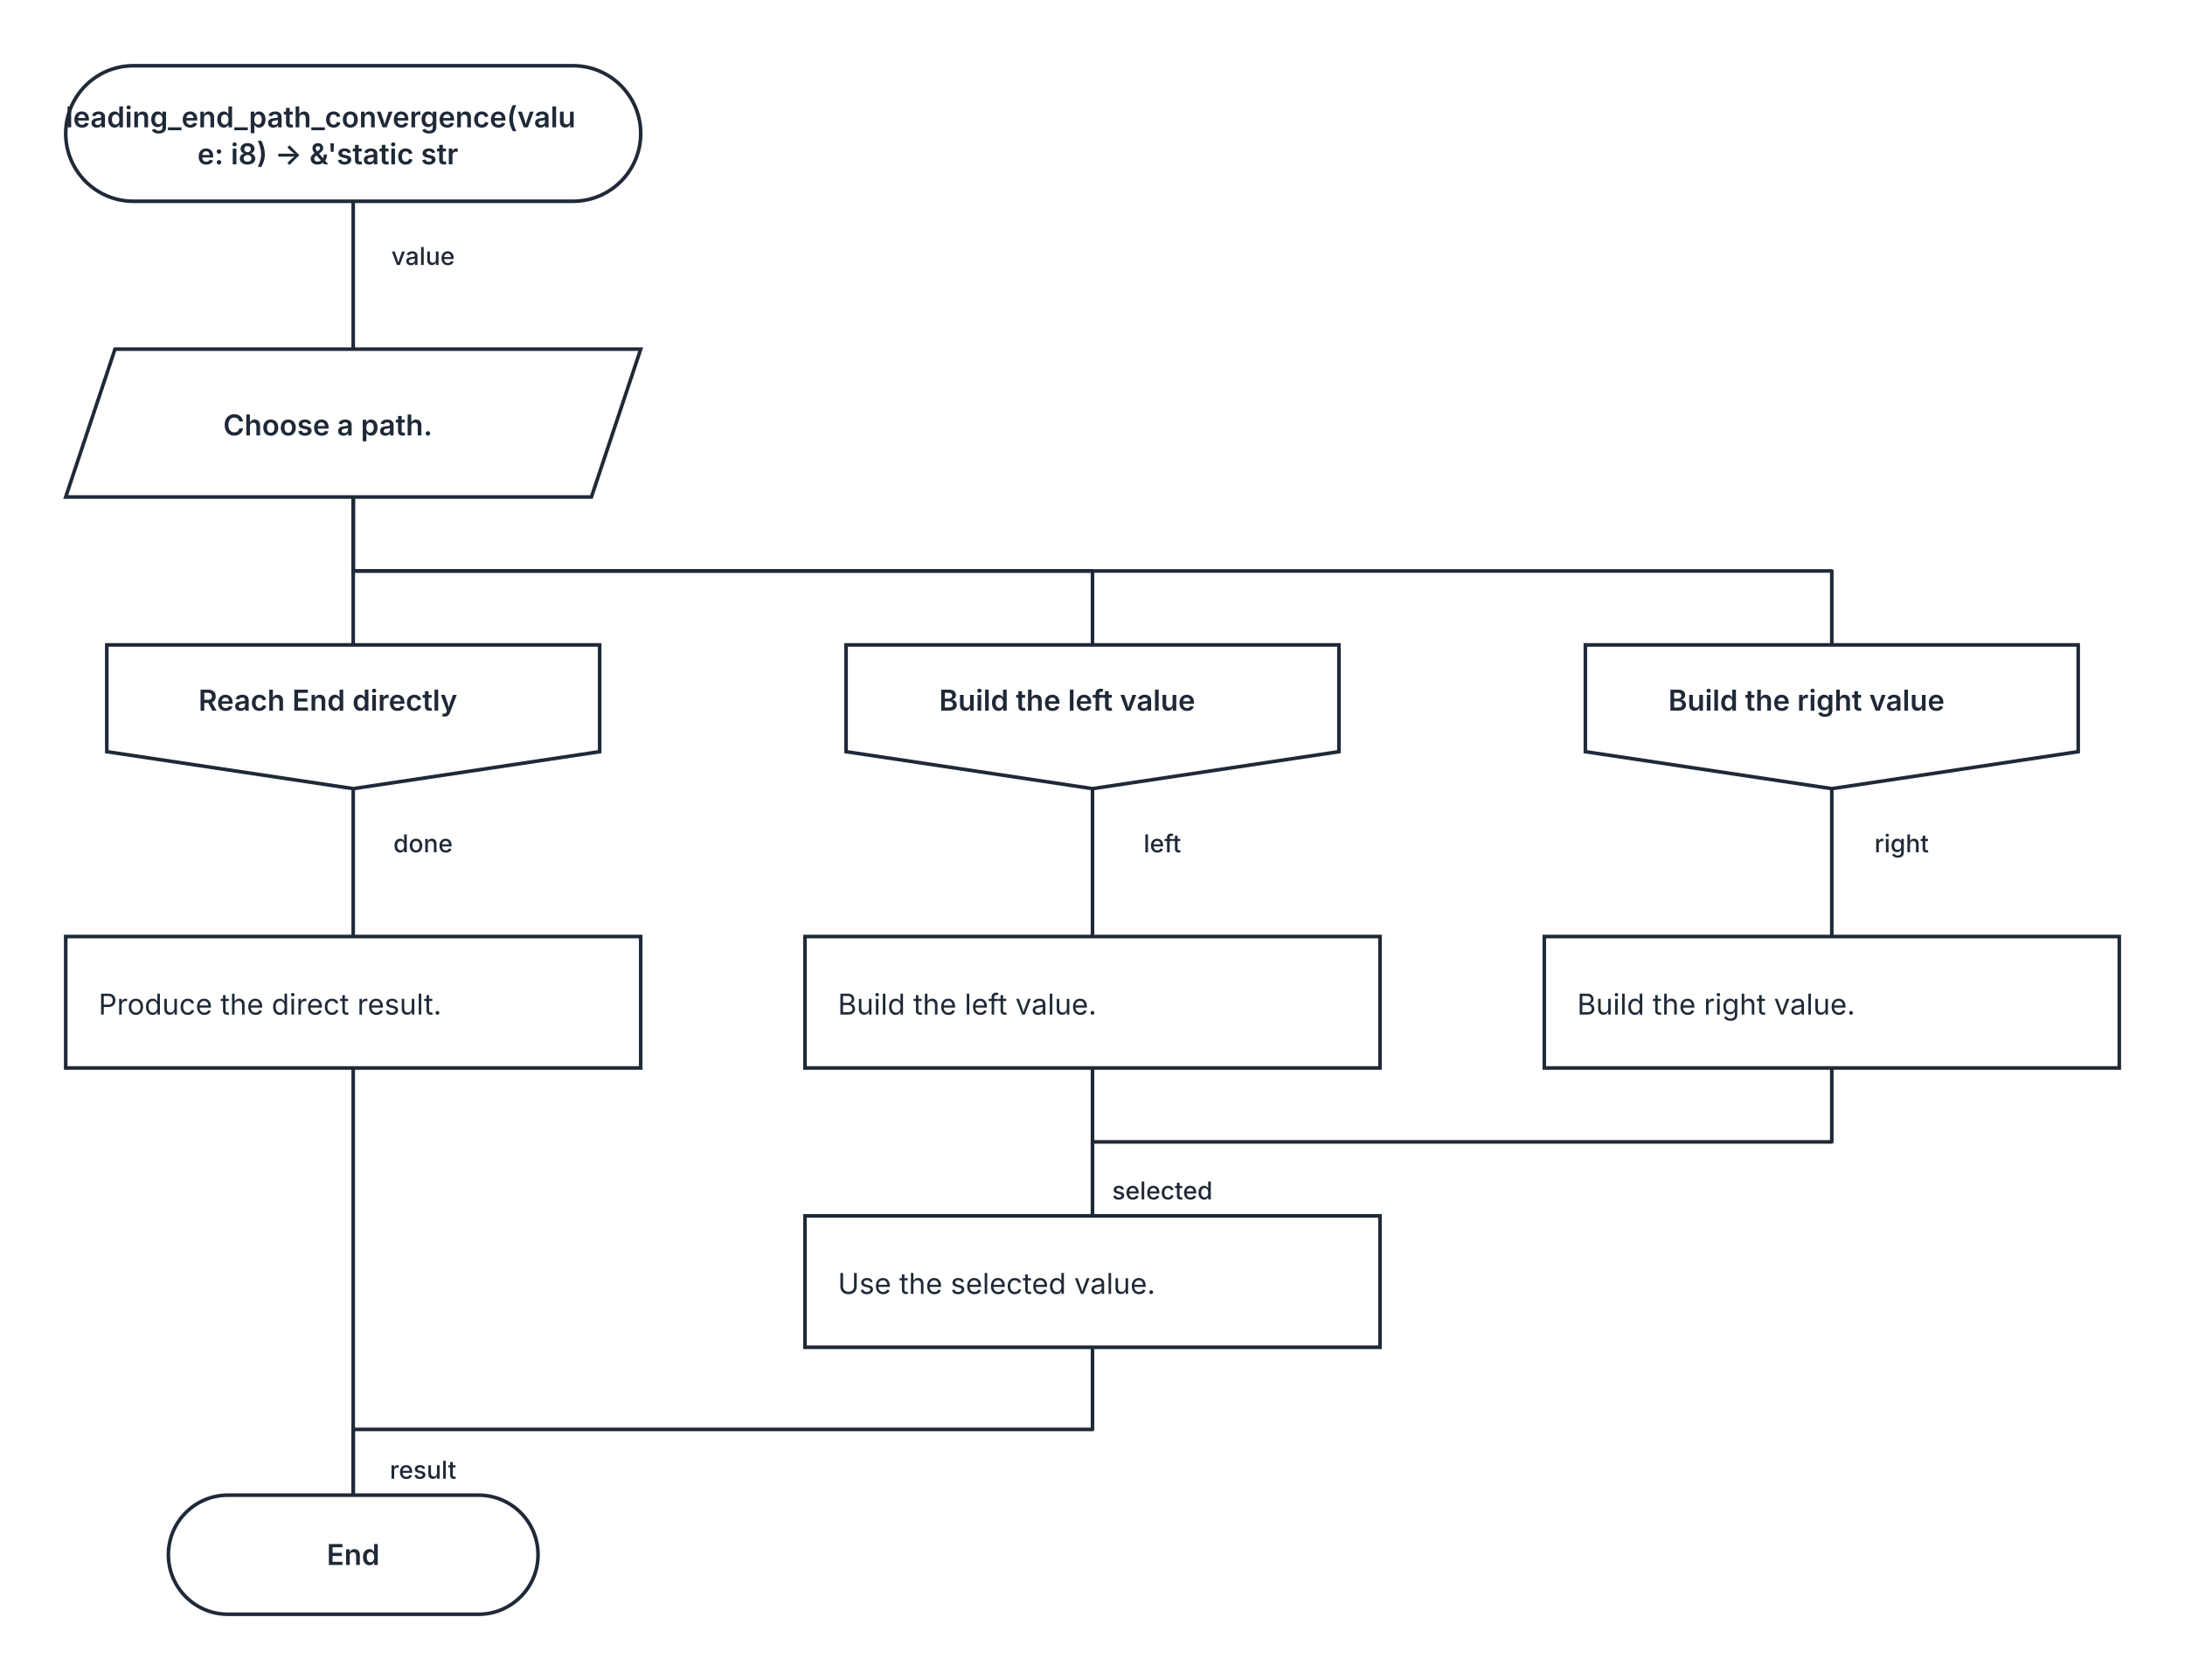
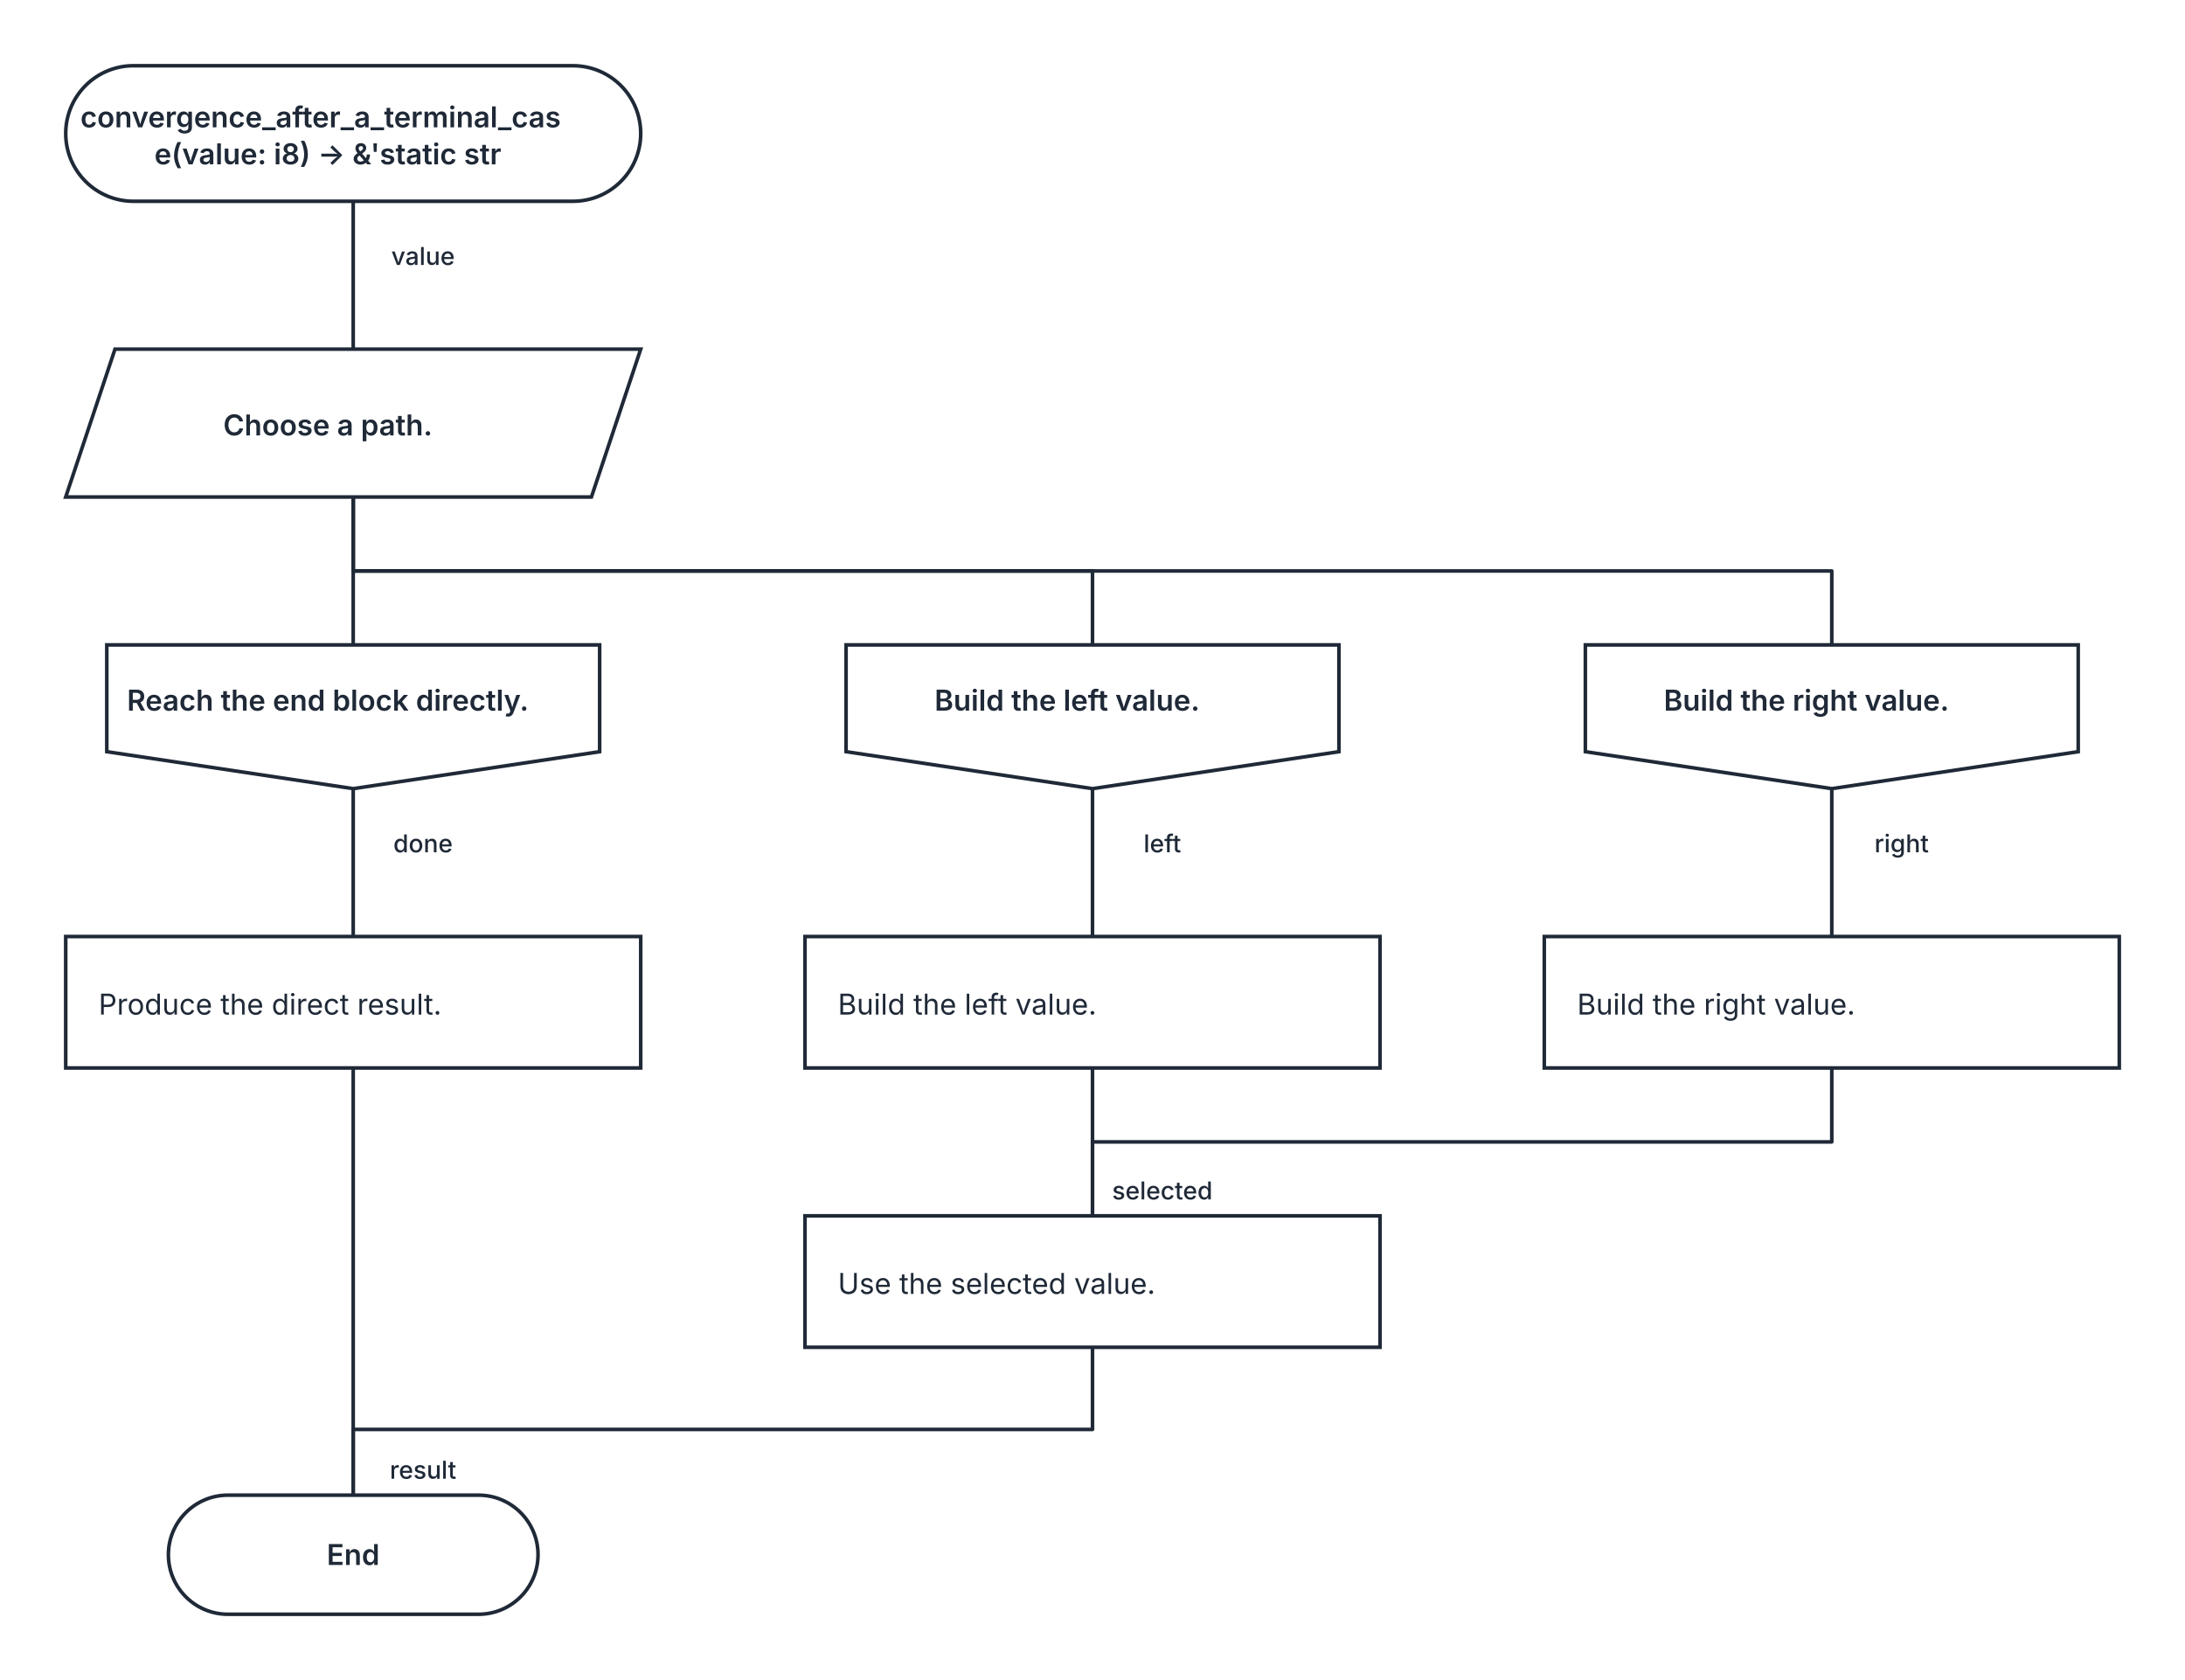
<svg xmlns="http://www.w3.org/2000/svg" width="1064" height="818" viewBox="0 0 1064 818" role="img" aria-labelledby="kaalang-title" aria-describedby="kaalang-description">
  <defs>
    <style>
      svg { color: #1f2937; font-family: Inter, ui-sans-serif, system-ui, -apple-system, BlinkMacSystemFont, "Segoe UI", sans-serif; text-rendering: optimizeLegibility; }
      .edge { fill: none; stroke: currentColor; stroke-width: 1.75; stroke-linecap: square; stroke-linejoin: round; }
      .edge-label { fill: currentColor; font-size: 12px; font-weight: 500; paint-order: stroke; stroke: #ffffff; stroke-width: 5px; stroke-linejoin: round; text-anchor: middle; }
      .node-shape { fill: #ffffff; stroke: currentColor; stroke-width: 1.75; }
      .label { fill: currentColor; font-size: 14px; text-anchor: middle; }
      .start .label, .question .label, .select .label, .case .label, .end .label { font-weight: 600; }
      .action .label { font-weight: 400; text-anchor: start; }
    </style>
  </defs>
  <rect width="100%" height="100%" fill="#ffffff" />
  <g class="edges">
    <path class="edge" d="M 172 98 L 172 170" />
    <path class="edge" d="M 172 242 L 172 314" />
    <path class="edge" d="M 172 242 L 172 278 L 532 278 L 532 314" />
    <path class="edge" d="M 172 242 L 172 278 L 892 278 L 892 314" />
    <path class="edge" d="M 172 384 L 172 456" />
    <path class="edge" d="M 532 384 L 532 456" />
    <path class="edge" d="M 892 384 L 892 456" />
    <path class="edge" d="M 532 520 L 532 592" />
    <path class="edge" d="M 892 520 L 892 556 L 532 556 L 532 592" />
    <path class="edge" d="M 172 520 L 172 728" />
    <path class="edge" d="M 532 656 L 532 696 L 172 696 L 172 728" />
    <text class="edge-label" x="214" y="129" xml:space="preserve">
      <tspan x="214" dy="0">value</tspan>
    </text>
    <text class="edge-label" x="214" y="415" xml:space="preserve">
      <tspan x="214" dy="0">done</tspan>
    </text>
    <text class="edge-label" x="574" y="415" xml:space="preserve">
      <tspan x="574" dy="0">left</tspan>
    </text>
    <text class="edge-label" x="934" y="415" xml:space="preserve">
      <tspan x="934" dy="0">right</tspan>
    </text>
    <text class="edge-label" x="574" y="584" xml:space="preserve">
      <tspan x="574" dy="0">selected</tspan>
    </text>
    <text class="edge-label" x="214" y="720" xml:space="preserve">
      <tspan x="214" dy="0">result</tspan>
    </text>
  </g>
  <g class="nodes">
    <g class="node start" transform="translate(172 65)">
      <rect class="node-shape" x="-140" y="-33" width="280" height="66" rx="33" />
      <text class="label" y="-3" xml:space="preserve">
-         <tspan x="0" dy="0">leading_end_path_convergence(valu</tspan>
-         <tspan x="0" dy="18">e: i8) -&gt; &amp;'static str</tspan>
+         <tspan x="0" dy="0">convergence_after_a_terminal_cas</tspan>
+         <tspan x="0" dy="18">e(value: i8) -&gt; &amp;'static str</tspan>
      </text>
    </g>
    <g class="node choice select" transform="translate(172 206)">
      <polygon class="node-shape" points="-116,-36 140,-36 116,36 -140,36" />
      <text class="label" y="6" xml:space="preserve">
        <tspan x="0" dy="0">Choose a path.</tspan>
      </text>
    </g>
    <g class="node case" transform="translate(172 349)">
      <polygon class="node-shape" points="-120,-35 120,-35 120,17 0,35 -120,17" />
      <text class="label" y="-3" xml:space="preserve">
-         <tspan x="0" dy="0">Reach End directly</tspan>
+         <tspan x="0" dy="0">Reach the end block directly.</tspan>
      </text>
    </g>
    <g class="node case" transform="translate(532 349)">
      <polygon class="node-shape" points="-120,-35 120,-35 120,17 0,35 -120,17" />
      <text class="label" y="-3" xml:space="preserve">
-         <tspan x="0" dy="0">Build the left value</tspan>
+         <tspan x="0" dy="0">Build the left value.</tspan>
      </text>
    </g>
    <g class="node case" transform="translate(892 349)">
      <polygon class="node-shape" points="-120,-35 120,-35 120,17 0,35 -120,17" />
      <text class="label" y="-3" xml:space="preserve">
-         <tspan x="0" dy="0">Build the right value</tspan>
+         <tspan x="0" dy="0">Build the right value.</tspan>
      </text>
    </g>
    <g class="node action" transform="translate(172 488)">
      <rect class="node-shape" x="-140" y="-32" width="280" height="64" />
      <text class="label" y="6" xml:space="preserve">
        <tspan x="-124" dy="0">Produce the direct result.</tspan>
      </text>
    </g>
    <g class="node action" transform="translate(532 488)">
      <rect class="node-shape" x="-140" y="-32" width="280" height="64" />
      <text class="label" y="6" xml:space="preserve">
        <tspan x="-124" dy="0">Build the left value.</tspan>
      </text>
    </g>
    <g class="node action" transform="translate(892 488)">
      <rect class="node-shape" x="-140" y="-32" width="280" height="64" />
      <text class="label" y="6" xml:space="preserve">
        <tspan x="-124" dy="0">Build the right value.</tspan>
      </text>
    </g>
    <g class="node action" transform="translate(532 624)">
      <rect class="node-shape" x="-140" y="-32" width="280" height="64" />
      <text class="label" y="6" xml:space="preserve">
        <tspan x="-124" dy="0">Use the selected value.</tspan>
      </text>
    </g>
    <g class="node end" transform="translate(172 757)">
      <rect class="node-shape" x="-90" y="-29" width="180" height="58" rx="29" />
      <text class="label" y="5">End</text>
    </g>
  </g>
</svg>
